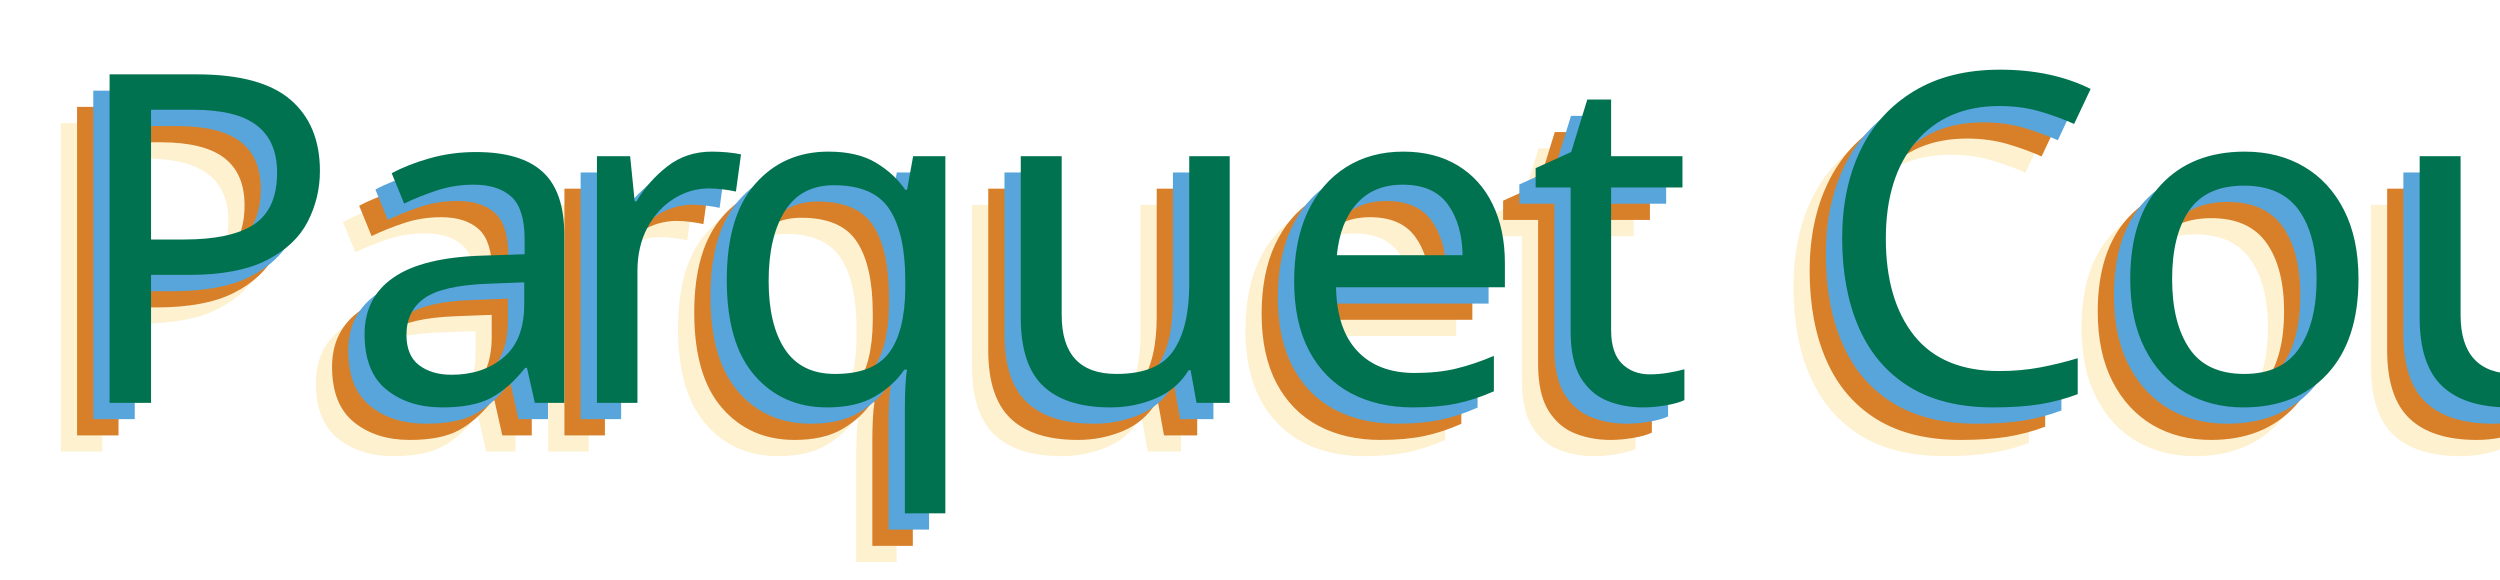
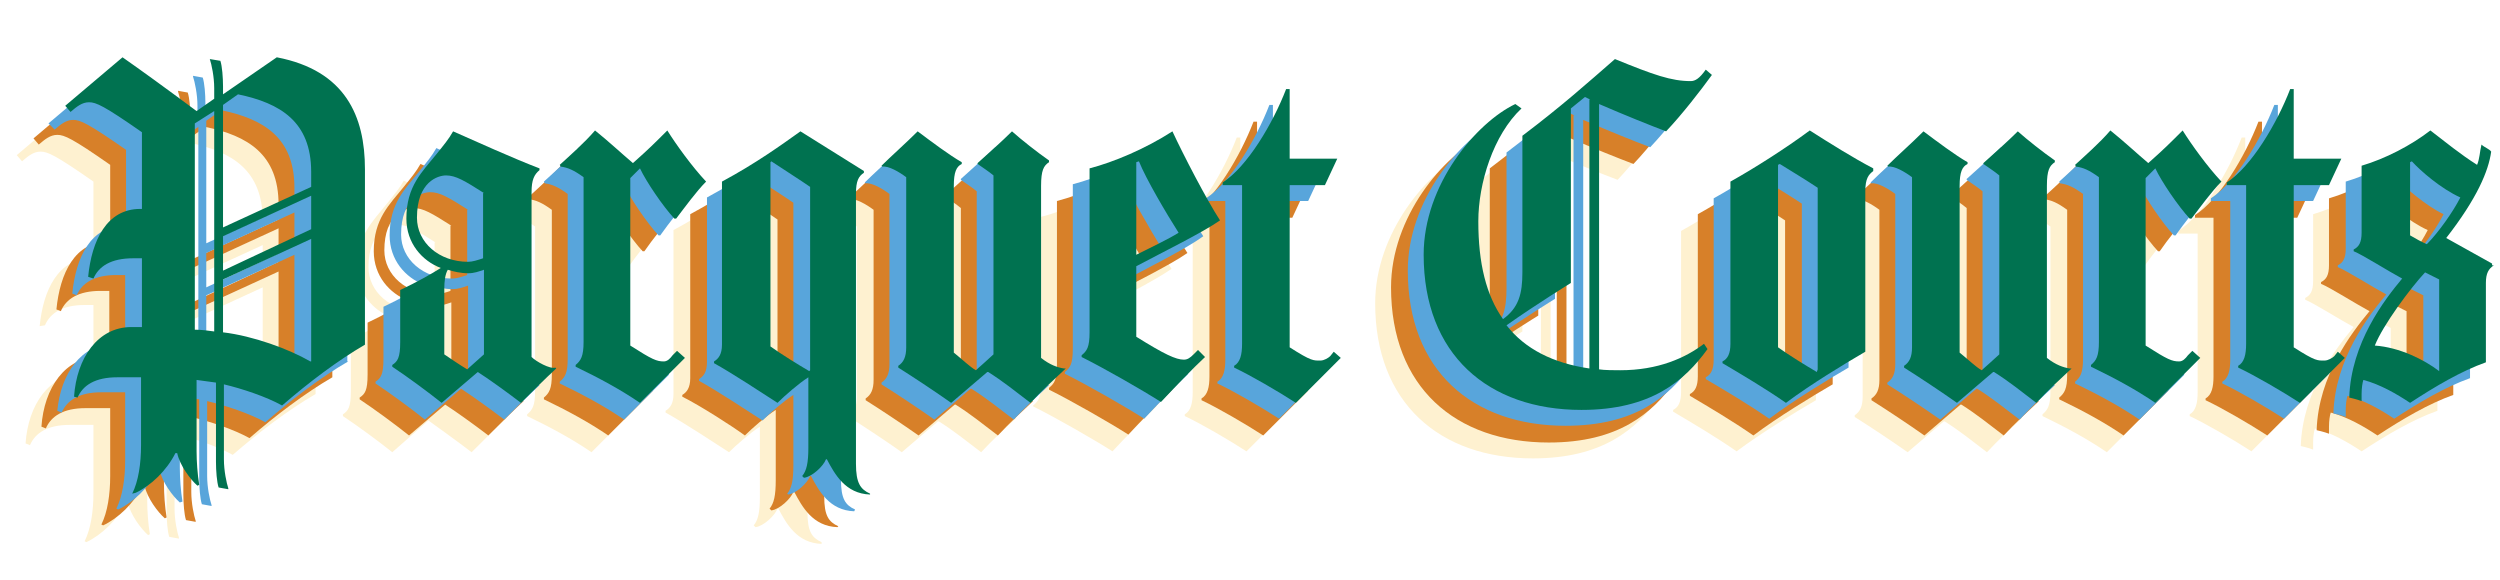
- <svg xmlns="http://www.w3.org/2000/svg" viewBox="0 0 283.6 65.7">
-   <style>.D{letter-spacing:-1}.H{font-family:Amador}.I{font-size:52.2px}.J{fill:#fef1d0}.K{fill:#d78029}.L{fill:#58a5db}.M{fill:#007250}</style>
-   <text transform="translate(1.84 51.23)" class="H I J">Pa</text>
-   <text transform="translate(57.75 51.23)" class="D H I J">r</text>
-   <text transform="translate(74.04 51.23)" class="H I J">quet Courts</text>
-   <text transform="translate(3.68 49.39)" class="H I K">Pa</text>
-   <text transform="translate(59.59 49.39)" class="D H I K">r</text>
-   <text transform="translate(75.88 49.39)" class="H I K">quet Courts</text>
-   <text transform="translate(5.52 47.55)" class="H I L">Pa</text>
-   <text transform="translate(61.43 47.55)" class="D H I L">r</text>
-   <text transform="translate(77.72 47.55)" class="H I L">quet Courts</text>
-   <text transform="translate(7.37 45.7)" class="H I M">Pa</text>
-   <text transform="translate(63.28 45.7)" class="D H I M">r</text>
-   <text transform="translate(79.57 45.7)" class="H I M">quet Courts</text>
+ <svg xmlns="http://www.w3.org/2000/svg" version="1.1" id="Layer_1" x="0px" y="0px" viewBox="0 0 283.6 65.7" style="enable-background:new 0 0 283.6 65.7;" xml:space="preserve">
+   <style type="text/css">
+ 	.st0{enable-background:new    ;}
+ 	.st1{fill:#FEF1D0;}
+ 	.st2{fill:#D78029;}
+ 	.st3{fill:#58A5DB;}
+ 	.st4{fill:#007250;}
+ </style>
+   <g class="st0">
+     <path class="st1" d="M35.8,44.7c-3.1,1.8-6.4,4.3-9.4,6.9c-1.8-1-4.5-1.9-6.6-2.4v8.5c0,1.3,0.3,2.7,0.5,3.3v0.1l-1.1-0.2   c-0.2-0.6-0.3-1.9-0.3-2.9v-9c-0.7-0.1-1.4-0.2-2.2-0.3v8.1c0,1.1,0.1,2.6,0.3,3.8l-0.2,0.1c-0.8-0.7-2-2.3-2.3-3.7h-0.2   c-1,2-2.8,3.7-4.5,4.5l-0.2-0.1c0.7-1.4,1-3.4,1-5.5v-7.7H7.9c-2.5,0-3.9,0.9-4.5,2.3l-0.5-0.2c0.3-4.4,2.7-7.9,6.5-7.9h1.2v-7.8   h-1c-2.5,0-3.9,0.9-4.5,2.3L4.5,37c0.4-4.1,2.1-7.7,5.9-7.7h0.2v-8.7c-4.3-3-5.2-3.4-6-3.4c-0.8,0-1.4,0.5-2.1,1.1l-0.6-0.7   l6.5-5.5c2,1.4,4.5,3.2,8.4,6.1l2-1.4v-1.2c0-1.3-0.3-2.7-0.5-3.3v-0.1l1.1,0.2c0.2,0.6,0.3,1.9,0.3,2.9v0.9l6.1-4.2   c7.8,1.5,10,6.7,10,12.7V44.7z M18.8,18.1l-2.2,1.5v23.4c0.8,0,1.4,0.1,2.2,0.2V18.1z M29.8,26.7V25c0-5.7-3.5-7.8-8.3-8.8   l-1.7,1.2v13.9L29.8,26.7z M29.8,31.6v-3.8l-10,4.6v3.9L29.8,31.6z M29.8,46.5V32.6l-10,4.6v6c3.4,0.4,7.5,1.9,9.9,3.3L29.8,46.5z" />
+     <path class="st1" d="M57.5,47.4c-1.2,1.1-2.9,2.8-4,3.9c-1.7-1.3-3.8-2.8-4.9-3.6l-4.1,3.6c-1.5-1.2-3.8-2.9-5.6-4.1v-0.2   c0.6-0.4,0.9-0.8,0.9-2.6v-5.9c1.9-0.9,3.5-1.8,4.6-2.5c-2.1-0.8-3.9-2.8-3.9-5.6c0-3.7,1.8-5.3,3.4-7.3c0.8-1,1.4-1.7,1.9-2.6   c2.5,1.1,6.9,3.1,9.8,4.2v0.2c-0.6,0.5-0.9,1.1-0.9,2.5V46c0.5,0.5,2.1,1.4,2.7,1.2L57.5,47.4z M49.4,27.5c-2.2-1.4-3.2-2-4.3-2   c-0.9,0-3.3,0.7-3.3,4.8c0,2.8,2.5,5,5.8,5c0.5,0,1.1-0.2,1.7-0.4V27.5z M49.4,45.7v-9.6c-0.6,0.2-1.1,0.4-1.8,0.4   c-0.8,0-1.7-0.2-2.3-0.4c-0.3,0.5-0.4,1.3-0.4,2.2v7.4c0.9,0.6,1.6,1.1,2.6,1.7L49.4,45.7z" />
+   </g>
+   <g class="st0">
+     <path class="st1" d="M71.2,30.4H71c-1.3-1.4-3.2-4.2-3.9-5.7L66,25.8v19c2.5,1.6,3,1.8,3.8,1.8c0.4,0,0.7-0.3,1-0.7l0.5-0.5   l0.9,0.8c-3.1,3.1-5.1,5.1-5.1,5.1c-2.2-1.5-4.6-2.8-7.3-4.1v-0.2c0.6-0.5,0.9-1,0.9-2.6V25.7c-1.1-0.8-1.8-1.1-2.6-1.2L58,24.3   c1.2-1.1,2.8-2.5,4-3.9c1.5,1.2,3,2.6,4.3,3.7c1.8-1.6,2.4-2.2,3.9-3.7c1,1.6,2.8,4.1,4.4,5.8C73.5,27.3,72.2,29,71.2,30.4z" />
+   </g>
+   <g class="st0">
+     <path class="st1" d="M93.2,61.7c-2.8-0.1-4-2.3-4.9-4h-0.1c-0.3,0.8-1.6,2-2.5,2.1l-0.2-0.2c0.5-0.6,0.7-1.5,0.7-3.2v-8   c-1.1,0.7-2.7,2.1-3.5,2.9c-1.7-1.1-5.2-3.4-7.2-4.5v-0.2c0.5-0.3,0.9-0.8,0.9-1.9V26.1c3.9-2.1,6.8-4.2,8.9-5.7l7.2,4.5v0.2   c-0.6,0.4-0.9,0.9-0.9,2.4v30.6c0,2.2,0.5,2.9,1.6,3.4L93.2,61.7z M86.4,47.5V26.7c-1-0.7-3.2-2.1-4.4-2.9l-0.1,0.1v20.9   c1.1,0.8,3.2,2.1,4.4,2.8L86.4,47.5z" />
+     <path class="st1" d="M115.3,47.4c-1.5,1.4-2.7,2.5-4,3.9c-1.7-1.3-3.2-2.5-4.8-3.5h-0.1l-4.1,3.5c-1.7-1.2-4.1-2.8-6-4v-0.2   c0.6-0.4,0.9-1,0.9-2.1V25.7c-0.8-0.6-2-1.3-2.7-1.2l-0.1-0.1c1-1,2.8-2.6,4.1-3.9c1.6,1.2,3.6,2.7,5,3.5v0.2   c-0.6,0.3-0.9,0.9-0.9,2.5v18.8c1,0.8,1.8,1.6,2.5,2c0,0,1.7-1.5,2-1.8V25.4c-0.6-0.5-1.1-0.8-1.8-1.3V24c1-0.9,2.8-2.5,3.9-3.6   c1,0.9,2.9,2.4,4.2,3.3v0.2c-0.6,0.4-0.9,0.9-0.9,2.7v19.5c1,0.8,1.9,1.1,2.6,1.2L115.3,47.4z" />
+     <path class="st1" d="M123.4,35.8v8c3.2,2,4.5,2.6,5.4,2.6c0.4,0,0.7-0.2,1.1-0.6l0.5-0.5l0.8,0.8c-1.2,1.1-3.7,3.7-5,5.1   c-2.2-1.4-6.4-3.8-9-5.1V46c0.6-0.5,0.9-0.9,0.9-2.6V24.6c2.7-0.7,6.3-2.2,9.4-4.2c1.2,2.6,3.9,7.8,5.4,10.1   C130.9,31.9,126.3,34.2,123.4,35.8z M123.6,23.8l-0.3,0.1v10.5c1.6-0.8,3.7-1.8,4.8-2.5C126.8,29.8,124.5,25.8,123.6,23.8z" />
+     <path class="st1" d="M146.5,46.1l-5.1,5.1c-2-1.3-5.1-3.1-7-4V47c0.7-0.4,0.9-1.3,0.9-2.5v-18h-2.2v-0.3c2.8-1.8,5.7-6.7,7.2-10.6   h0.4v7.9h5.4l-1.4,3h-4v18.4c2.5,1.6,2.7,1.5,3.5,1.5c0.4,0,0.9-0.3,1.1-0.5l0.4-0.5L146.5,46.1z" />
+     <path class="st1" d="M188.7,14c-1.3,1.8-3.4,4.5-5.2,6.4c-1.6-0.6-4.6-1.8-7.6-3.1v30.1c0.6,0.1,1.8,0.1,2.4,0.1   c4.3,0,7.4-1.4,9.5-3l0.4,0.6c-2.6,3.6-6.4,6.9-14.3,6.9c-10.6,0-17.9-6.3-17.9-17.6c0-8,6-15,10.4-17.1l0.7,0.5   c-3.2,3-4.9,8.5-4.9,12.8c0,4.8,0.9,8.4,2.8,11.1c1.8-1.3,2.2-2.9,2.2-5.3V21c4.5-3.4,7.4-6,10.5-8.7c4.4,1.8,6.4,2.5,8.6,2.5   c0.5,0,1-0.3,1.7-1.3L188.7,14z M174.9,16.8l-0.6-0.3l-1.6,1.3v19.8c0,0-3.9,2.4-7.3,4.8c2.1,2.7,5.3,4.3,9.4,4.9V16.8z" />
+     <path class="st1" d="M206.9,24.9c-0.5,0.4-0.9,0.8-0.9,2.3v18.2c-2.4,1.4-6.2,3.7-9,5.8c-2.3-1.6-5-3.2-7.2-4.5v-0.2   c0.6-0.3,0.9-0.9,0.9-2V26.2c2.7-1.5,6.3-3.8,9-5.8c2.2,1.4,4.9,3.1,7.2,4.3V24.9z M200.7,47.5V26.8c-1.2-0.8-3-1.9-4.3-2.7   l-0.2,0.1v20.7c1.1,0.8,3.2,2.1,4.4,2.8L200.7,47.5z" />
+     <path class="st1" d="M229.4,47.4c-1.5,1.4-2.7,2.5-4,3.9c-1.7-1.3-3.2-2.5-4.8-3.5h-0.1l-4.1,3.5c-1.7-1.2-4.1-2.8-6-4v-0.2   c0.6-0.4,0.9-1,0.9-2.1V25.7c-0.8-0.6-2-1.3-2.7-1.2l-0.1-0.1c1-1,2.8-2.6,4.1-3.9c1.6,1.2,3.6,2.7,5,3.5v0.2   c-0.6,0.3-0.9,0.9-0.9,2.5v18.8c1,0.8,1.8,1.6,2.5,2c0,0,1.7-1.5,2-1.8V25.4c-0.6-0.5-1.1-0.8-1.8-1.3V24c1-0.9,2.8-2.5,3.9-3.6   c1,0.9,2.9,2.4,4.2,3.3v0.2c-0.6,0.4-0.9,0.9-0.9,2.7v19.5c1,0.8,1.9,1.1,2.6,1.2L229.4,47.4z" />
+     <path class="st1" d="M243.1,30.4h-0.2c-1.3-1.4-3.2-4.2-3.9-5.7l-1.1,1.1v19c2.5,1.6,3,1.8,3.8,1.8c0.4,0,0.7-0.3,1-0.7l0.5-0.5   l0.9,0.8c-3.1,3.1-5.1,5.1-5.1,5.1c-2.2-1.5-4.6-2.8-7.3-4.1v-0.2c0.6-0.5,0.9-1,0.9-2.6V25.7c-1.1-0.8-1.8-1.1-2.6-1.2l-0.1-0.2   c1.2-1.1,2.8-2.5,4-3.9c1.5,1.2,3,2.6,4.3,3.7c1.8-1.6,2.4-2.2,3.9-3.7c1,1.6,2.8,4.1,4.4,5.8C245.4,27.3,244.1,29,243.1,30.4z" />
+     <path class="st1" d="M260.5,46.1l-5.1,5.1c-2-1.3-5.1-3.1-7-4V47c0.7-0.4,0.9-1.3,0.9-2.5v-18h-2.2v-0.3c2.8-1.8,5.7-6.7,7.2-10.6   h0.4v7.9h5.4l-1.4,3h-4v18.4c2.5,1.6,2.7,1.5,3.5,1.5c0.4,0,0.9-0.3,1.1-0.5l0.4-0.5L260.5,46.1z" />
+     <path class="st1" d="M277.4,35.6c-0.6,0.4-0.9,0.9-0.9,2v9c-2.8,1-5.7,2.7-8.6,4.6c-1.5-1-3.4-2.1-5.3-2.6   c-0.1,0.3-0.2,0.9-0.2,1.6c0,0.3,0,0.8,0,0.8c-0.5-0.2-1.4-0.4-1.4-0.4c0.2-6.2,4-11.1,6-13.5c-1.5-0.8-4.5-2.7-5.5-3.1v-0.2   c0.6-0.3,0.9-0.8,0.9-1.9v-7.6c2.7-0.8,5.6-2.3,7.8-4c1.7,1.3,3.4,2.7,5.3,3.9c0.3-0.7,0.3-1.5,0.5-2.3c0.3,0.3,0.9,0.5,1.1,0.8   c-0.3,2.2-1.6,5.3-5.1,9.8l5.2,2.9V35.6z M271.2,47.5V37.2l-1.6-0.8c-1.6,1.7-4.8,6-5.7,8.3c2.8,0.2,5.6,1.6,7.3,2.9L271.2,47.5z    M268.1,23.9l-0.2,0.1v8.3c0.5,0.3,1.4,0.8,1.9,1c1.3-1.3,3-3.7,3.8-5.3C271.4,27,269.1,24.9,268.1,23.9z" />
+   </g>
+   <g class="st0">
+     <path class="st2" d="M37.7,42.8c-3.1,1.8-6.4,4.3-9.4,6.9c-1.8-1-4.5-1.9-6.6-2.4v8.5c0,1.3,0.3,2.7,0.5,3.3v0.1l-1.1-0.2   c-0.2-0.6-0.3-1.9-0.3-2.9v-9c-0.7-0.1-1.4-0.2-2.2-0.3v8.1c0,1.1,0.1,2.6,0.3,3.8l-0.2,0.1c-0.8-0.7-2-2.3-2.3-3.7h-0.2   c-1,2-2.8,3.7-4.5,4.5l-0.2-0.1c0.7-1.4,1-3.4,1-5.5v-7.7H9.7c-2.5,0-3.9,0.9-4.5,2.3l-0.5-0.2c0.3-4.4,2.7-7.9,6.5-7.9h1.2V33h-1   c-2.5,0-3.9,0.9-4.5,2.3l-0.5-0.2c0.4-4.1,2.1-7.7,5.9-7.7h0.2v-8.7c-4.3-3-5.2-3.4-6-3.4c-0.8,0-1.4,0.5-2.1,1.1l-0.6-0.7l6.5-5.5   c2,1.4,4.5,3.2,8.4,6.1l2-1.4v-1.2c0-1.3-0.3-2.7-0.5-3.3v-0.1l1.1,0.2c0.2,0.6,0.3,1.9,0.3,2.9v0.9l6.1-4.2   c7.8,1.5,10,6.7,10,12.7V42.8z M20.6,16.2l-2.2,1.5v23.4c0.8,0,1.4,0.1,2.2,0.2V16.2z M31.6,24.9v-1.7c0-5.7-3.5-7.8-8.3-8.8   l-1.7,1.2v13.9L31.6,24.9z M31.6,29.7v-3.8l-10,4.6v3.9L31.6,29.7z M31.6,44.7V30.8l-10,4.6v6c3.4,0.4,7.5,1.9,9.9,3.3L31.6,44.7z" />
+     <path class="st2" d="M59.4,45.5c-1.2,1.1-2.9,2.8-4,3.9c-1.7-1.3-3.8-2.8-4.9-3.5l-4.1,3.5c-1.5-1.2-3.8-2.9-5.6-4.1v-0.2   c0.6-0.4,0.9-0.8,0.9-2.6v-5.9c1.9-0.9,3.5-1.8,4.6-2.5c-2.1-0.8-3.9-2.8-3.9-5.6c0-3.7,1.8-5.3,3.4-7.3c0.8-1,1.4-1.7,1.9-2.6   c2.5,1.1,6.9,3.1,9.8,4.2V23c-0.6,0.5-0.9,1.1-0.9,2.5v18.7c0.5,0.5,2.1,1.4,2.7,1.2L59.4,45.5z M51.2,25.6c-2.2-1.4-3.2-2-4.3-2   c-0.9,0-3.3,0.7-3.3,4.8c0,2.8,2.5,5,5.8,5c0.5,0,1.1-0.2,1.7-0.4V25.6z M51.2,43.9v-9.6c-0.6,0.2-1.1,0.4-1.8,0.4   c-0.8,0-1.7-0.2-2.3-0.4c-0.3,0.5-0.4,1.3-0.4,2.2v7.4c0.9,0.6,1.6,1.1,2.6,1.7L51.2,43.9z" />
+   </g>
+   <g class="st0">
+     <path class="st2" d="M73.1,28.5h-0.2c-1.3-1.4-3.2-4.2-3.9-5.7l-1.1,1.1v19c2.5,1.6,3,1.8,3.8,1.8c0.4,0,0.7-0.3,1-0.7l0.5-0.5   l0.9,0.8c-3.1,3.1-5.1,5.1-5.1,5.1c-2.2-1.5-4.6-2.8-7.3-4.1v-0.2c0.6-0.5,0.9-1,0.9-2.6V23.8c-1.1-0.8-1.8-1.1-2.6-1.2l-0.1-0.2   c1.2-1.1,2.8-2.5,4-3.9c1.5,1.2,3,2.6,4.3,3.7c1.8-1.6,2.4-2.2,3.9-3.7c1,1.6,2.8,4.1,4.4,5.8C75.4,25.4,74,27.2,73.1,28.5z" />
+   </g>
+   <g class="st0">
+     <path class="st2" d="M95,59.8c-2.8-0.1-4-2.3-4.9-4h-0.1c-0.3,0.8-1.6,2-2.5,2.1l-0.2-0.2c0.5-0.6,0.7-1.5,0.7-3.2v-8   c-1.1,0.7-2.7,2.1-3.5,2.9C83,48.3,79.4,46,77.4,45v-0.2c0.5-0.3,0.9-0.8,0.9-1.9V24.3c3.9-2.1,6.8-4.2,8.9-5.7l7.2,4.5v0.2   c-0.6,0.4-0.9,0.9-0.9,2.4v30.6c0,2.2,0.5,2.9,1.6,3.4L95,59.8z M88.2,45.7V24.9c-1-0.7-3.2-2.1-4.4-2.9l-0.1,0.1V43   c1.1,0.8,3.2,2.1,4.4,2.8L88.2,45.7z" />
+     <path class="st2" d="M117.2,45.5c-1.5,1.4-2.7,2.5-4,3.9c-1.7-1.3-3.2-2.5-4.8-3.5h-0.1l-4.1,3.5c-1.7-1.2-4.1-2.8-6-4v-0.2   c0.6-0.4,0.9-1,0.9-2.1V23.8c-0.8-0.6-2-1.3-2.7-1.2l-0.1-0.1c1-1,2.8-2.6,4.1-3.9c1.6,1.2,3.6,2.7,5,3.5v0.2   c-0.6,0.3-0.9,0.9-0.9,2.5v18.8c1,0.8,1.8,1.6,2.5,2c0,0,1.7-1.5,2-1.8V23.6c-0.6-0.5-1.1-0.8-1.8-1.3v-0.1c1-0.9,2.8-2.5,3.9-3.6   c1,0.9,2.9,2.4,4.2,3.3v0.2c-0.6,0.4-0.9,0.9-0.9,2.7v19.5c1,0.8,1.9,1.1,2.6,1.2L117.2,45.5z" />
+     <path class="st2" d="M125.2,33.9v8c3.2,2,4.5,2.6,5.4,2.6c0.4,0,0.7-0.2,1.1-0.6l0.5-0.5l0.8,0.8c-1.2,1.1-3.7,3.7-5,5.1   c-2.2-1.4-6.4-3.8-9-5.1v-0.2c0.6-0.5,0.9-0.9,0.9-2.6V22.8c2.7-0.7,6.3-2.2,9.4-4.2c1.2,2.6,3.9,7.8,5.4,10.1   C132.7,30.1,128.2,32.3,125.2,33.9z M125.5,22l-0.3,0.1v10.5c1.6-0.8,3.7-1.8,4.8-2.5C128.7,27.9,126.4,24,125.5,22z" />
+     <path class="st2" d="M148.4,44.3l-5.1,5.1c-2-1.3-5.1-3.1-7-4v-0.2c0.7-0.4,0.9-1.3,0.9-2.5v-18H135v-0.3c2.8-1.8,5.7-6.7,7.2-10.6   h0.4v7.9h5.4l-1.4,3h-4V43c2.5,1.6,2.7,1.5,3.5,1.5c0.4,0,0.9-0.3,1.1-0.5l0.4-0.5L148.4,44.3z" />
+     <path class="st2" d="M190.5,12.2c-1.3,1.8-3.4,4.5-5.2,6.4c-1.6-0.6-4.6-1.8-7.6-3.1v30.1c0.6,0.1,1.8,0.1,2.4,0.1   c4.3,0,7.4-1.4,9.5-3l0.4,0.6c-2.6,3.6-6.4,6.9-14.3,6.9c-10.6,0-17.9-6.3-17.9-17.6c0-8,6-15,10.4-17.1l0.7,0.5   c-3.2,3-4.9,8.5-4.9,12.8c0,4.8,0.9,8.4,2.8,11.1c1.8-1.3,2.2-2.9,2.2-5.3V19.1c4.5-3.4,7.4-6,10.5-8.7c4.4,1.8,6.4,2.5,8.6,2.5   c0.5,0,1-0.3,1.7-1.3L190.5,12.2z M176.7,15l-0.6-0.3l-1.6,1.3v19.8c0,0-3.9,2.4-7.3,4.8c2.1,2.7,5.3,4.3,9.4,4.9V15z" />
+     <path class="st2" d="M208.8,23.1c-0.5,0.4-0.9,0.8-0.9,2.3v18.2c-2.4,1.4-6.2,3.7-9,5.8c-2.3-1.6-5-3.2-7.2-4.5v-0.2   c0.6-0.3,0.9-0.9,0.9-2V24.3c2.7-1.5,6.3-3.8,9-5.8c2.2,1.4,4.9,3.1,7.2,4.3V23.1z M202.5,45.6V25c-1.2-0.8-3-1.9-4.3-2.7l-0.2,0.1   V43c1.1,0.8,3.2,2.1,4.4,2.8L202.5,45.6z" />
+     <path class="st2" d="M231.3,45.5c-1.5,1.4-2.7,2.5-4,3.9c-1.7-1.3-3.2-2.5-4.8-3.5h-0.1l-4.1,3.5c-1.7-1.2-4.1-2.8-6-4v-0.2   c0.6-0.4,0.9-1,0.9-2.1V23.8c-0.8-0.6-2-1.3-2.7-1.2l-0.1-0.1c1-1,2.8-2.6,4.1-3.9c1.6,1.2,3.6,2.7,5,3.5v0.2   c-0.6,0.3-0.9,0.9-0.9,2.5v18.8c1,0.8,1.8,1.6,2.5,2c0,0,1.7-1.5,2-1.8V23.6c-0.6-0.5-1.1-0.8-1.8-1.3v-0.1c1-0.9,2.8-2.5,3.9-3.6   c1,0.9,2.9,2.4,4.2,3.3v0.2c-0.6,0.4-0.9,0.9-0.9,2.7v19.5c1,0.8,1.9,1.1,2.6,1.2L231.3,45.5z" />
+     <path class="st2" d="M245,28.5h-0.2c-1.3-1.4-3.2-4.2-3.9-5.7l-1.1,1.1v19c2.5,1.6,3,1.8,3.8,1.8c0.4,0,0.7-0.3,1-0.7l0.5-0.5   l0.9,0.8c-3.1,3.1-5.1,5.1-5.1,5.1c-2.2-1.5-4.6-2.8-7.3-4.1v-0.2c0.6-0.5,0.9-1,0.9-2.6V23.8c-1.1-0.8-1.8-1.1-2.6-1.2l-0.1-0.2   c1.2-1.1,2.8-2.5,4-3.9c1.5,1.2,3,2.6,4.3,3.7c1.8-1.6,2.4-2.2,3.9-3.7c1,1.6,2.8,4.1,4.4,5.8C247.3,25.4,245.9,27.2,245,28.5z" />
+     <path class="st2" d="M262.3,44.3l-5.1,5.1c-2-1.3-5.1-3.1-7-4v-0.2c0.7-0.4,0.9-1.3,0.9-2.5v-18H249v-0.3c2.8-1.8,5.7-6.7,7.2-10.6   h0.4v7.9h5.4l-1.4,3h-4V43c2.5,1.6,2.7,1.5,3.5,1.5c0.4,0,0.9-0.3,1.1-0.5l0.4-0.5L262.3,44.3z" />
+     <path class="st2" d="M279.2,33.8c-0.6,0.4-0.9,0.9-0.9,2v9c-2.8,1-5.7,2.7-8.6,4.6c-1.5-1-3.4-2.1-5.3-2.6   c-0.1,0.3-0.2,0.9-0.2,1.6c0,0.3,0,0.8,0,0.8c-0.5-0.2-1.4-0.4-1.4-0.4c0.2-6.2,4-11.1,6-13.5c-1.5-0.8-4.5-2.7-5.5-3.1V32   c0.6-0.3,0.9-0.8,0.9-1.9v-7.6c2.7-0.8,5.6-2.3,7.8-4c1.7,1.3,3.4,2.7,5.3,3.9c0.3-0.7,0.3-1.5,0.5-2.3c0.3,0.3,0.9,0.5,1.1,0.8   c-0.3,2.2-1.6,5.3-5.1,9.8l5.2,2.9V33.8z M273,45.7V35.3l-1.6-0.8c-1.6,1.7-4.8,6-5.7,8.3c2.8,0.2,5.6,1.6,7.3,2.9L273,45.7z    M269.9,22l-0.2,0.1v8.3c0.5,0.3,1.4,0.8,1.9,1c1.3-1.3,3-3.7,3.8-5.3C273.2,25.1,270.9,23.1,269.9,22z" />
+   </g>
+   <g class="st0">
+     <path class="st3" d="M39.5,41c-3.1,1.8-6.4,4.3-9.4,6.9c-1.8-1-4.5-1.9-6.6-2.4V54c0,1.3,0.3,2.7,0.5,3.3v0.1l-1.1-0.2   c-0.2-0.6-0.3-1.9-0.3-2.9v-9c-0.7-0.1-1.4-0.2-2.2-0.3v8.1c0,1.1,0.1,2.6,0.3,3.8L20.4,57c-0.8-0.7-2-2.3-2.3-3.7h-0.2   c-1,2-2.8,3.7-4.5,4.5l-0.2-0.1c0.7-1.4,1-3.4,1-5.5v-7.7h-2.7c-2.5,0-3.9,0.9-4.5,2.3l-0.5-0.2C6.9,42.4,9.2,39,13,39h1.2v-7.8h-1   c-2.5,0-3.9,0.9-4.5,2.3l-0.5-0.2c0.4-4.1,2.1-7.7,5.9-7.7h0.2V17c-4.3-3-5.2-3.4-6-3.4c-0.8,0-1.4,0.5-2.1,1.1L5.5,14L12,8.5   c2,1.4,4.5,3.2,8.4,6.1l2-1.4V12c0-1.3-0.3-2.7-0.5-3.3V8.6l1.1,0.2c0.2,0.6,0.3,1.9,0.3,2.9v0.9l6.1-4.2c7.8,1.5,10,6.7,10,12.7   V41z M22.5,14.4l-2.2,1.5v23.4c0.8,0,1.4,0.1,2.2,0.2V14.4z M33.4,23v-1.7c0-5.7-3.5-7.8-8.3-8.8l-1.7,1.2v13.9L33.4,23z    M33.4,27.9v-3.8l-10,4.6v3.9L33.4,27.9z M33.4,42.9V28.9l-10,4.6v6c3.4,0.4,7.5,1.9,9.9,3.3L33.4,42.9z" />
+     <path class="st3" d="M61.2,43.7c-1.2,1.1-2.9,2.8-4,3.9c-1.7-1.3-3.8-2.8-4.9-3.5l-4.1,3.5c-1.5-1.2-3.8-2.9-5.6-4.1v-0.2   c0.6-0.4,0.9-0.8,0.9-2.6v-5.9c1.9-0.9,3.5-1.8,4.6-2.5c-2.1-0.8-3.9-2.8-3.9-5.6c0-3.7,1.8-5.3,3.4-7.3c0.8-1,1.4-1.7,1.9-2.6   c2.5,1.1,6.9,3.1,9.8,4.2v0.2c-0.6,0.5-0.9,1.1-0.9,2.5v18.7c0.5,0.5,2.1,1.4,2.7,1.2L61.2,43.7z M53.1,23.8c-2.2-1.4-3.2-2-4.3-2   c-0.9,0-3.3,0.7-3.3,4.8c0,2.8,2.5,5,5.8,5c0.5,0,1.1-0.2,1.7-0.4V23.8z M53.1,42v-9.6c-0.6,0.2-1.1,0.4-1.8,0.4   c-0.8,0-1.7-0.2-2.3-0.4c-0.3,0.5-0.4,1.3-0.4,2.2V42c0.9,0.6,1.6,1.1,2.6,1.7L53.1,42z" />
+   </g>
+   <g class="st0">
+     <path class="st3" d="M74.9,26.7h-0.2c-1.3-1.4-3.2-4.2-3.9-5.7l-1.1,1.1v19c2.5,1.6,3,1.8,3.8,1.8c0.4,0,0.7-0.3,1-0.7l0.5-0.5   l0.9,0.8c-3.1,3.1-5.1,5.1-5.1,5.1c-2.2-1.5-4.6-2.8-7.3-4.1v-0.2c0.6-0.5,0.9-1,0.9-2.6V22c-1.1-0.8-1.8-1.1-2.6-1.2l-0.1-0.2   c1.2-1.1,2.8-2.5,4-3.9c1.5,1.2,3,2.6,4.3,3.7c1.8-1.6,2.4-2.2,3.9-3.7c1,1.6,2.8,4.1,4.4,5.8C77.2,23.6,75.9,25.3,74.9,26.7z" />
+   </g>
+   <g class="st0">
+     <path class="st3" d="M96.9,58c-2.8-0.1-4-2.3-4.9-4h-0.1c-0.3,0.8-1.6,2-2.5,2.1L89.3,56c0.5-0.6,0.7-1.5,0.7-3.2v-8   c-1.1,0.7-2.7,2.1-3.5,2.9c-1.7-1.1-5.2-3.4-7.2-4.5v-0.2c0.5-0.3,0.9-0.8,0.9-1.9V22.4c3.9-2.1,6.8-4.2,8.9-5.7l7.2,4.5v0.2   c-0.6,0.4-0.9,0.9-0.9,2.4v30.6c0,2.2,0.5,2.9,1.6,3.4L96.9,58z M90,43.8V23c-1-0.7-3.2-2.1-4.4-2.9l-0.1,0.1v20.9   c1.1,0.8,3.2,2.1,4.4,2.8L90,43.8z" />
+     <path class="st3" d="M119,43.7c-1.5,1.4-2.7,2.5-4,3.9c-1.7-1.3-3.2-2.5-4.8-3.5h-0.1l-4.1,3.5c-1.7-1.2-4.1-2.8-6-4v-0.2   c0.6-0.4,0.9-1,0.9-2.1V22c-0.8-0.6-2-1.3-2.7-1.2l-0.1-0.1c1-1,2.8-2.6,4.1-3.9c1.6,1.2,3.6,2.7,5,3.5v0.2   c-0.6,0.3-0.9,0.9-0.9,2.5v18.8c1,0.8,1.8,1.6,2.5,2c0,0,1.7-1.5,2-1.8V21.7c-0.6-0.5-1.1-0.8-1.8-1.3v-0.1c1-0.9,2.8-2.5,3.9-3.6   c1,0.9,2.9,2.4,4.2,3.3v0.2c-0.6,0.4-0.9,0.9-0.9,2.7v19.5c1,0.8,1.9,1.1,2.6,1.2L119,43.7z" />
+     <path class="st3" d="M127,32.1v8c3.2,2,4.5,2.6,5.4,2.6c0.4,0,0.7-0.2,1.1-0.6l0.5-0.5l0.8,0.8c-1.2,1.1-3.7,3.7-5,5.1   c-2.2-1.4-6.4-3.8-9-5.1v-0.2c0.6-0.5,0.9-0.9,0.9-2.6V20.9c2.7-0.7,6.3-2.2,9.4-4.2c1.2,2.6,3.9,7.8,5.4,10.1   C134.6,28.2,130,30.5,127,32.1z M127.3,20.1l-0.3,0.1v10.5c1.6-0.8,3.7-1.8,4.8-2.5C130.5,26.1,128.2,22.1,127.3,20.1z" />
+     <path class="st3" d="M150.2,42.4l-5.1,5.1c-2-1.3-5.1-3.1-7-4v-0.2c0.7-0.4,0.9-1.3,0.9-2.5v-18h-2.2v-0.3   c2.8-1.8,5.7-6.7,7.2-10.6h0.4v7.9h5.4l-1.4,3h-4v18.4c2.5,1.6,2.7,1.5,3.5,1.5c0.4,0,0.9-0.3,1.1-0.5l0.4-0.5L150.2,42.4z" />
+     <path class="st3" d="M192.4,10.3c-1.3,1.8-3.4,4.5-5.2,6.4c-1.6-0.6-4.6-1.8-7.6-3.1v30.1c0.6,0.1,1.8,0.1,2.4,0.1   c4.3,0,7.4-1.4,9.5-3l0.4,0.6c-2.6,3.6-6.4,6.9-14.3,6.9c-10.6,0-17.9-6.3-17.9-17.6c0-8,6-15,10.4-17.1l0.7,0.5   c-3.2,3-4.9,8.5-4.9,12.8c0,4.8,0.9,8.4,2.8,11.1c1.8-1.3,2.2-2.9,2.2-5.3V17.3c4.5-3.4,7.4-6,10.5-8.7c4.4,1.8,6.4,2.5,8.6,2.5   c0.5,0,1-0.3,1.7-1.3L192.4,10.3z M178.6,13.1l-0.6-0.3l-1.6,1.3v19.8c0,0-3.9,2.4-7.3,4.8c2.1,2.7,5.3,4.3,9.4,4.9V13.1z" />
+     <path class="st3" d="M210.6,21.2c-0.5,0.4-0.9,0.8-0.9,2.3v18.2c-2.4,1.4-6.2,3.7-9,5.8c-2.3-1.6-5-3.2-7.2-4.5v-0.2   c0.6-0.3,0.9-0.9,0.9-2V22.5c2.7-1.5,6.3-3.8,9-5.8c2.2,1.4,4.9,3.1,7.2,4.3V21.2z M204.4,43.8V23.1c-1.2-0.8-3-1.9-4.3-2.7   l-0.2,0.1v20.7c1.1,0.8,3.2,2.1,4.4,2.8L204.4,43.8z" />
+     <path class="st3" d="M233.1,43.7c-1.5,1.4-2.7,2.5-4,3.9c-1.7-1.3-3.2-2.5-4.8-3.5h-0.1l-4.1,3.5c-1.7-1.2-4.1-2.8-6-4v-0.2   c0.6-0.4,0.9-1,0.9-2.1V22c-0.8-0.6-2-1.3-2.7-1.2l-0.1-0.1c1-1,2.8-2.6,4.1-3.9c1.6,1.2,3.6,2.7,5,3.5v0.2   c-0.6,0.3-0.9,0.9-0.9,2.5v18.8c1,0.8,1.8,1.6,2.5,2c0,0,1.7-1.5,2-1.8V21.7c-0.6-0.5-1.1-0.8-1.8-1.3v-0.1c1-0.9,2.8-2.5,3.9-3.6   c1,0.9,2.9,2.4,4.2,3.3v0.2c-0.6,0.4-0.9,0.9-0.9,2.7v19.5c1,0.8,1.9,1.1,2.6,1.2L233.1,43.7z" />
+     <path class="st3" d="M246.8,26.7h-0.2c-1.3-1.4-3.2-4.2-3.9-5.7l-1.1,1.1v19c2.5,1.6,3,1.8,3.8,1.8c0.4,0,0.7-0.3,1-0.7l0.5-0.5   l0.9,0.8c-3.1,3.1-5.1,5.1-5.1,5.1c-2.2-1.5-4.6-2.8-7.3-4.1v-0.2c0.6-0.5,0.9-1,0.9-2.6V22c-1.1-0.8-1.8-1.1-2.6-1.2l-0.1-0.2   c1.2-1.1,2.8-2.5,4-3.9c1.5,1.2,3,2.6,4.3,3.7c1.8-1.6,2.4-2.2,3.9-3.7c1,1.6,2.8,4.1,4.4,5.8C249.1,23.6,247.8,25.3,246.8,26.7z" />
+     <path class="st3" d="M264.2,42.4l-5.1,5.1c-2-1.3-5.1-3.1-7-4v-0.2c0.7-0.4,0.9-1.3,0.9-2.5v-18h-2.2v-0.3   c2.8-1.8,5.7-6.7,7.2-10.6h0.4v7.9h5.4l-1.4,3h-4v18.4c2.5,1.6,2.7,1.5,3.5,1.5c0.4,0,0.9-0.3,1.1-0.5l0.4-0.5L264.2,42.4z" />
+     <path class="st3" d="M281.1,31.9c-0.6,0.4-0.9,0.9-0.9,2v9c-2.8,1-5.7,2.7-8.6,4.6c-1.5-1-3.4-2.1-5.3-2.6   c-0.1,0.3-0.2,0.9-0.2,1.6c0,0.3,0,0.8,0,0.8c-0.5-0.2-1.4-0.4-1.4-0.4c0.2-6.2,4-11.1,6-13.5c-1.5-0.8-4.5-2.7-5.5-3.1v-0.2   c0.6-0.3,0.9-0.8,0.9-1.9v-7.6c2.7-0.8,5.6-2.3,7.8-4c1.7,1.3,3.4,2.7,5.3,3.9c0.3-0.7,0.3-1.5,0.5-2.3c0.3,0.3,0.9,0.5,1.1,0.8   c-0.3,2.2-1.6,5.3-5.1,9.8l5.2,2.9V31.9z M274.9,43.8V33.5l-1.6-0.8c-1.6,1.7-4.8,6-5.7,8.3c2.8,0.2,5.6,1.6,7.3,2.9L274.9,43.8z    M271.7,20.2l-0.2,0.1v8.3c0.5,0.3,1.4,0.8,1.9,1c1.3-1.3,3-3.7,3.8-5.3C275.1,23.3,272.8,21.2,271.7,20.2z" />
+   </g>
+   <g class="st0">
+     <path class="st4" d="M41.4,39.1c-3.1,1.8-6.4,4.3-9.4,6.9c-1.8-1-4.5-1.9-6.6-2.4v8.5c0,1.3,0.3,2.7,0.5,3.3v0.1l-1.1-0.2   c-0.2-0.6-0.3-1.9-0.3-2.9v-9c-0.7-0.1-1.4-0.2-2.2-0.3v8.1c0,1.1,0.1,2.6,0.3,3.8l-0.2,0.1c-0.8-0.7-2-2.3-2.3-3.7h-0.2   c-1,2-2.8,3.7-4.5,4.5L15,56c0.7-1.4,1-3.4,1-5.5v-7.7h-2.7c-2.5,0-3.9,0.9-4.5,2.3L8.4,45c0.3-4.4,2.7-7.9,6.5-7.9h1.2v-7.8h-1   c-2.5,0-3.9,0.9-4.5,2.3L10,31.4c0.4-4.1,2.1-7.7,5.9-7.7h0.2v-8.7c-4.3-3-5.2-3.4-6-3.4c-0.8,0-1.4,0.5-2.1,1.1l-0.6-0.7l6.5-5.5   c2,1.4,4.5,3.2,8.4,6.1l2-1.4v-1.2c0-1.3-0.3-2.7-0.5-3.3V6.7L25,6.9c0.2,0.6,0.3,1.9,0.3,2.9v0.9l6.1-4.2c7.8,1.5,10,6.7,10,12.7   V39.1z M24.3,12.6L22.1,14v23.4c0.8,0,1.4,0.1,2.2,0.2V12.6z M35.3,21.2v-1.7c0-5.7-3.5-7.8-8.3-8.8l-1.7,1.2v13.9L35.3,21.2z    M35.3,26v-3.8l-10,4.6v3.9L35.3,26z M35.3,41V27.1l-10,4.6v6c3.4,0.4,7.5,1.9,9.9,3.3L35.3,41z" />
+     <path class="st4" d="M63.1,41.8c-1.2,1.1-2.9,2.8-4,3.9c-1.7-1.3-3.8-2.8-4.9-3.5l-4.1,3.5c-1.5-1.2-3.8-2.9-5.6-4.1v-0.2   c0.6-0.4,0.9-0.8,0.9-2.6v-5.9c1.9-0.9,3.5-1.8,4.6-2.5c-2.1-0.8-3.9-2.8-3.9-5.6c0-3.7,1.8-5.3,3.4-7.3c0.8-1,1.4-1.7,1.9-2.6   c2.5,1.1,6.9,3.1,9.8,4.2v0.2c-0.6,0.5-0.9,1.1-0.9,2.5v18.7c0.5,0.5,2.1,1.4,2.7,1.2L63.1,41.8z M54.9,21.9c-2.2-1.4-3.2-2-4.3-2   c-0.9,0-3.3,0.7-3.3,4.8c0,2.8,2.5,5,5.8,5c0.5,0,1.1-0.2,1.7-0.4V21.9z M54.9,40.2v-9.6c-0.6,0.2-1.1,0.4-1.8,0.4   c-0.8,0-1.7-0.2-2.3-0.4c-0.3,0.5-0.4,1.3-0.4,2.2v7.4c0.9,0.6,1.6,1.1,2.6,1.7L54.9,40.2z" />
+   </g>
+   <g class="st0">
+     <path class="st4" d="M76.7,24.8h-0.2c-1.3-1.4-3.2-4.2-3.9-5.7l-1.1,1.1v19c2.5,1.6,3,1.8,3.8,1.8c0.4,0,0.7-0.3,1-0.7l0.5-0.5   l0.9,0.8c-3.1,3.1-5.1,5.1-5.1,5.1c-2.2-1.5-4.6-2.8-7.3-4.1v-0.2c0.6-0.5,0.9-1,0.9-2.6V20.1c-1.1-0.8-1.8-1.1-2.6-1.2l-0.1-0.2   c1.2-1.1,2.8-2.5,4-3.9c1.5,1.2,3,2.6,4.3,3.7c1.8-1.6,2.4-2.2,3.9-3.7c1,1.6,2.8,4.1,4.4,5.8C79,21.7,77.7,23.5,76.7,24.8z" />
+   </g>
+   <g class="st0">
+     <path class="st4" d="M98.7,56.1c-2.8-0.1-4-2.3-4.9-4h-0.1c-0.3,0.8-1.6,2-2.5,2.1l-0.2-0.2c0.5-0.6,0.7-1.5,0.7-3.2v-8   c-1.1,0.7-2.7,2.1-3.5,2.9c-1.7-1.1-5.2-3.4-7.2-4.5v-0.2c0.5-0.3,0.9-0.8,0.9-1.9V20.6c3.9-2.1,6.8-4.2,8.9-5.7l7.2,4.5v0.2   c-0.6,0.4-0.9,0.9-0.9,2.4v30.6c0,2.2,0.5,2.9,1.6,3.4L98.7,56.1z M91.9,42V21.2c-1-0.7-3.2-2.1-4.4-2.9l-0.1,0.1v20.9   c1.1,0.8,3.2,2.1,4.4,2.8L91.9,42z" />
+     <path class="st4" d="M120.9,41.8c-1.5,1.4-2.7,2.5-4,3.9c-1.7-1.3-3.2-2.5-4.8-3.5h-0.1l-4.1,3.5c-1.7-1.2-4.1-2.8-6-4v-0.2   c0.6-0.4,0.9-1,0.9-2.1V20.1c-0.8-0.6-2-1.3-2.7-1.2l-0.1-0.1c1-1,2.8-2.6,4.1-3.9c1.6,1.2,3.6,2.7,5,3.5v0.2   c-0.6,0.3-0.9,0.9-0.9,2.5V40c1,0.8,1.8,1.6,2.5,2c0,0,1.7-1.5,2-1.8V19.9c-0.6-0.5-1.1-0.8-1.8-1.3v-0.1c1-0.9,2.8-2.5,3.9-3.6   c1,0.9,2.9,2.4,4.2,3.3v0.2c-0.6,0.4-0.9,0.9-0.9,2.7v19.5c1,0.8,1.9,1.1,2.6,1.2L120.9,41.8z" />
+     <path class="st4" d="M128.9,30.2v8c3.2,2,4.5,2.6,5.4,2.6c0.4,0,0.7-0.2,1.1-0.6l0.5-0.5l0.8,0.8c-1.2,1.1-3.7,3.7-5,5.1   c-2.2-1.4-6.4-3.8-9-5.1v-0.2c0.6-0.5,0.9-0.9,0.9-2.6V19.1c2.7-0.7,6.3-2.2,9.4-4.2c1.2,2.6,3.9,7.8,5.4,10.1   C136.4,26.4,131.9,28.6,128.9,30.2z M129.2,18.3l-0.3,0.1v10.5c1.6-0.8,3.7-1.8,4.8-2.5C132.3,24.2,130,20.3,129.2,18.3z" />
+     <path class="st4" d="M152.1,40.6l-5.1,5.1c-2-1.3-5.1-3.1-7-4v-0.2c0.7-0.4,0.9-1.3,0.9-2.5V21h-2.2v-0.3c2.8-1.8,5.7-6.7,7.2-10.6   h0.4v7.9h5.4l-1.4,3h-4v18.4c2.5,1.6,2.7,1.5,3.5,1.5c0.4,0,0.9-0.3,1.1-0.5l0.4-0.5L152.1,40.6z" />
+     <path class="st4" d="M194.2,8.5c-1.3,1.8-3.4,4.5-5.2,6.4c-1.6-0.6-4.6-1.8-7.6-3.1v30.1c0.6,0.1,1.8,0.1,2.4,0.1   c4.3,0,7.4-1.4,9.5-3l0.4,0.6c-2.6,3.6-6.4,6.9-14.3,6.9c-10.6,0-17.9-6.3-17.9-17.6c0-8,6-15,10.4-17.1l0.7,0.5   c-3.2,3-4.9,8.5-4.9,12.8c0,4.8,0.9,8.4,2.8,11.1c1.8-1.3,2.2-2.9,2.2-5.3V15.4c4.5-3.4,7.4-6,10.5-8.7c4.4,1.8,6.4,2.5,8.6,2.5   c0.5,0,1-0.3,1.7-1.3L194.2,8.5z M180.4,11.3l-0.6-0.3l-1.6,1.3v19.8c0,0-3.9,2.4-7.3,4.8c2.1,2.7,5.3,4.3,9.4,4.9V11.3z" />
+     <path class="st4" d="M212.5,19.4c-0.5,0.4-0.9,0.8-0.9,2.3v18.2c-2.4,1.4-6.2,3.7-9,5.8c-2.3-1.6-5-3.2-7.2-4.5V41   c0.6-0.3,0.9-0.9,0.9-2V20.6c2.7-1.5,6.3-3.8,9-5.8c2.2,1.4,4.9,3.1,7.2,4.3V19.4z M206.2,41.9V21.3c-1.2-0.8-3-1.9-4.3-2.7   l-0.2,0.1v20.7c1.1,0.8,3.2,2.1,4.4,2.8L206.2,41.9z" />
+     <path class="st4" d="M235,41.8c-1.5,1.4-2.7,2.5-4,3.9c-1.7-1.3-3.2-2.5-4.8-3.5h-0.1l-4.1,3.5c-1.7-1.2-4.1-2.8-6-4v-0.2   c0.6-0.4,0.9-1,0.9-2.1V20.1c-0.8-0.6-2-1.3-2.7-1.2l-0.1-0.1c1-1,2.8-2.6,4.1-3.9c1.6,1.2,3.6,2.7,5,3.5v0.2   c-0.6,0.3-0.9,0.9-0.9,2.5V40c1,0.8,1.8,1.6,2.5,2c0,0,1.7-1.5,2-1.8V19.9c-0.6-0.5-1.1-0.8-1.8-1.3v-0.1c1-0.9,2.8-2.5,3.9-3.6   c1,0.9,2.9,2.4,4.2,3.3v0.2c-0.6,0.4-0.9,0.9-0.9,2.7v19.5c1,0.8,1.9,1.1,2.6,1.2L235,41.8z" />
+     <path class="st4" d="M248.6,24.8h-0.2c-1.3-1.4-3.2-4.2-3.9-5.7l-1.1,1.1v19c2.5,1.6,3,1.8,3.8,1.8c0.4,0,0.7-0.3,1-0.7l0.5-0.5   l0.9,0.8c-3.1,3.1-5.1,5.1-5.1,5.1c-2.2-1.5-4.6-2.8-7.3-4.1v-0.2c0.6-0.5,0.9-1,0.9-2.6V20.1c-1.1-0.8-1.8-1.1-2.6-1.2l-0.1-0.2   c1.2-1.1,2.8-2.5,4-3.9c1.5,1.2,3,2.6,4.3,3.7c1.8-1.6,2.4-2.2,3.9-3.7c1,1.6,2.8,4.1,4.4,5.8C250.9,21.7,249.6,23.5,248.6,24.8z" />
+     <path class="st4" d="M266,40.6l-5.1,5.1c-2-1.3-5.1-3.1-7-4v-0.2c0.7-0.4,0.9-1.3,0.9-2.5V21h-2.2v-0.3c2.8-1.8,5.7-6.7,7.2-10.6   h0.4v7.9h5.4l-1.4,3h-4v18.4c2.5,1.6,2.7,1.5,3.5,1.5c0.4,0,0.9-0.3,1.1-0.5l0.4-0.5L266,40.6z" />
+     <path class="st4" d="M282.9,30.1c-0.6,0.4-0.9,0.9-0.9,2v9c-2.8,1-5.7,2.7-8.6,4.6c-1.5-1-3.4-2.1-5.3-2.6   c-0.1,0.3-0.2,0.9-0.2,1.6c0,0.3,0,0.8,0,0.8c-0.5-0.2-1.4-0.4-1.4-0.4c0.2-6.2,4-11.1,6-13.5c-1.5-0.8-4.5-2.7-5.5-3.1v-0.2   c0.6-0.3,0.9-0.8,0.9-1.9v-7.6c2.7-0.8,5.6-2.3,7.8-4c1.7,1.3,3.4,2.7,5.3,3.9c0.3-0.7,0.3-1.5,0.5-2.3c0.3,0.3,0.9,0.5,1.1,0.8   c-0.3,2.2-1.6,5.3-5.1,9.8l5.2,2.9V30.1z M276.7,42V31.7l-1.6-0.8c-1.6,1.7-4.8,6-5.7,8.3c2.8,0.2,5.6,1.6,7.3,2.9L276.7,42z    M273.6,18.3l-0.2,0.1v8.3c0.5,0.3,1.4,0.8,1.9,1c1.3-1.3,3-3.7,3.8-5.3C276.9,21.4,274.6,19.4,273.6,18.3z" />
+   </g>
</svg>
